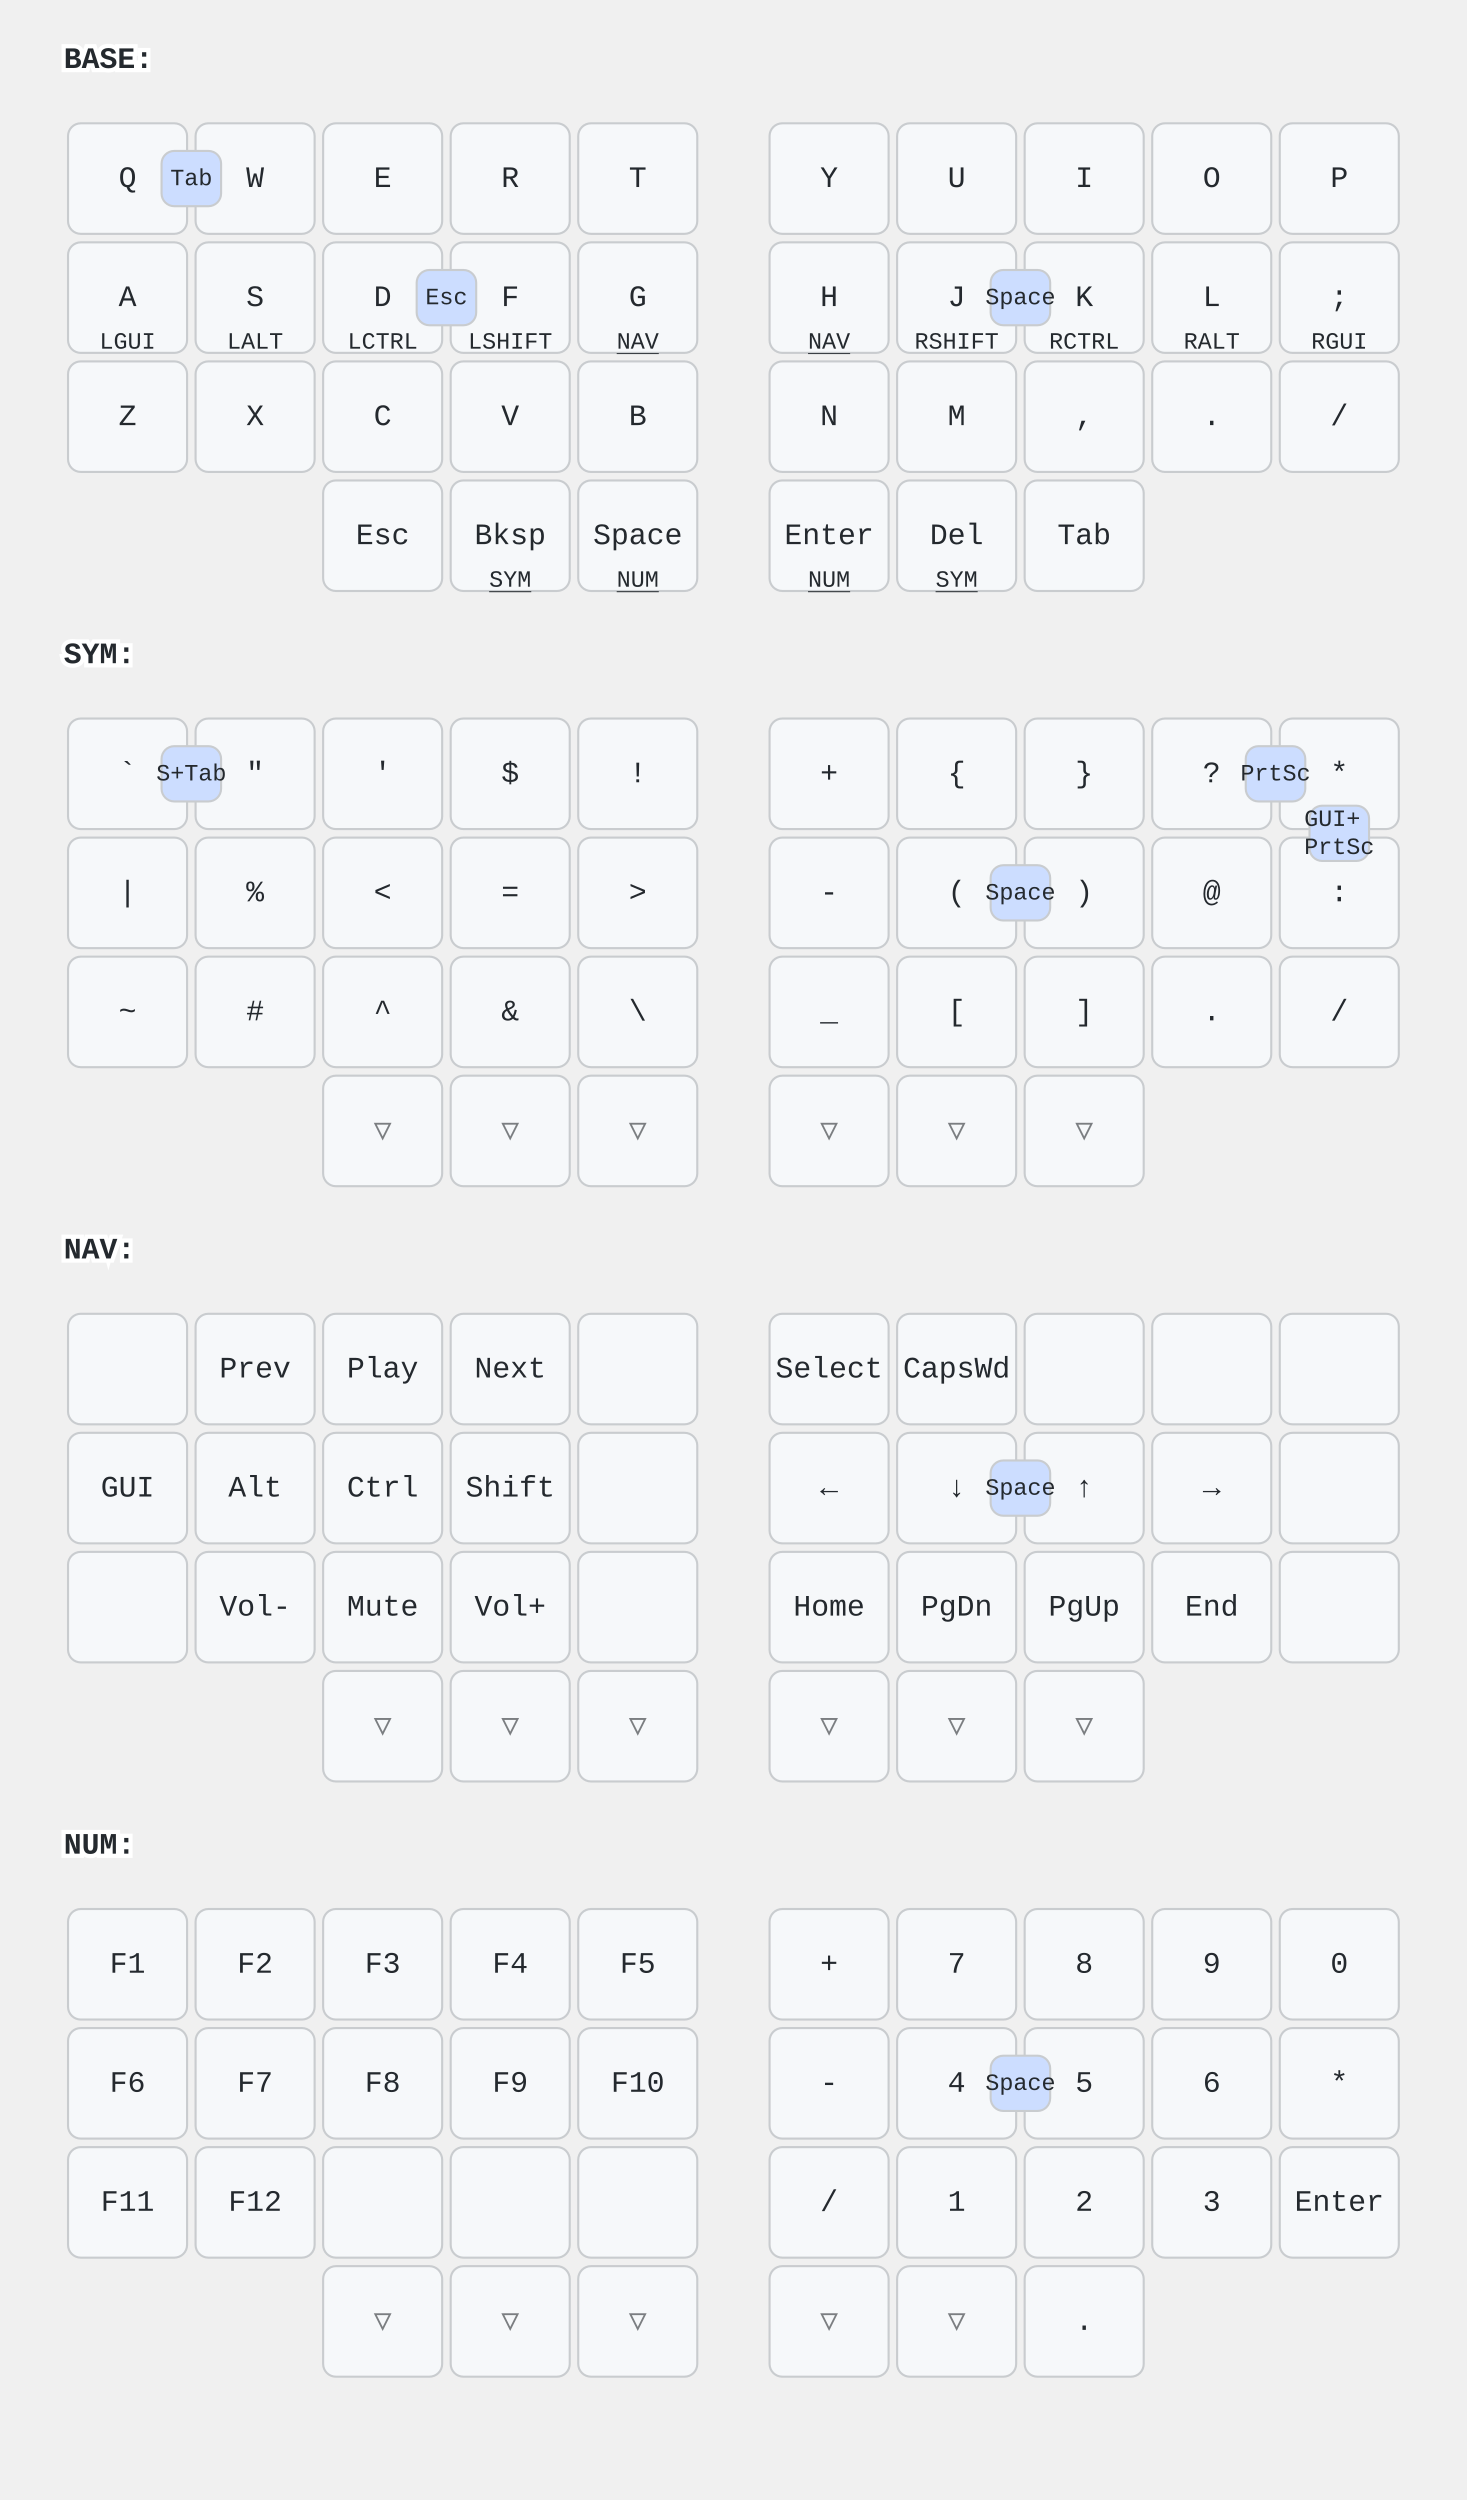
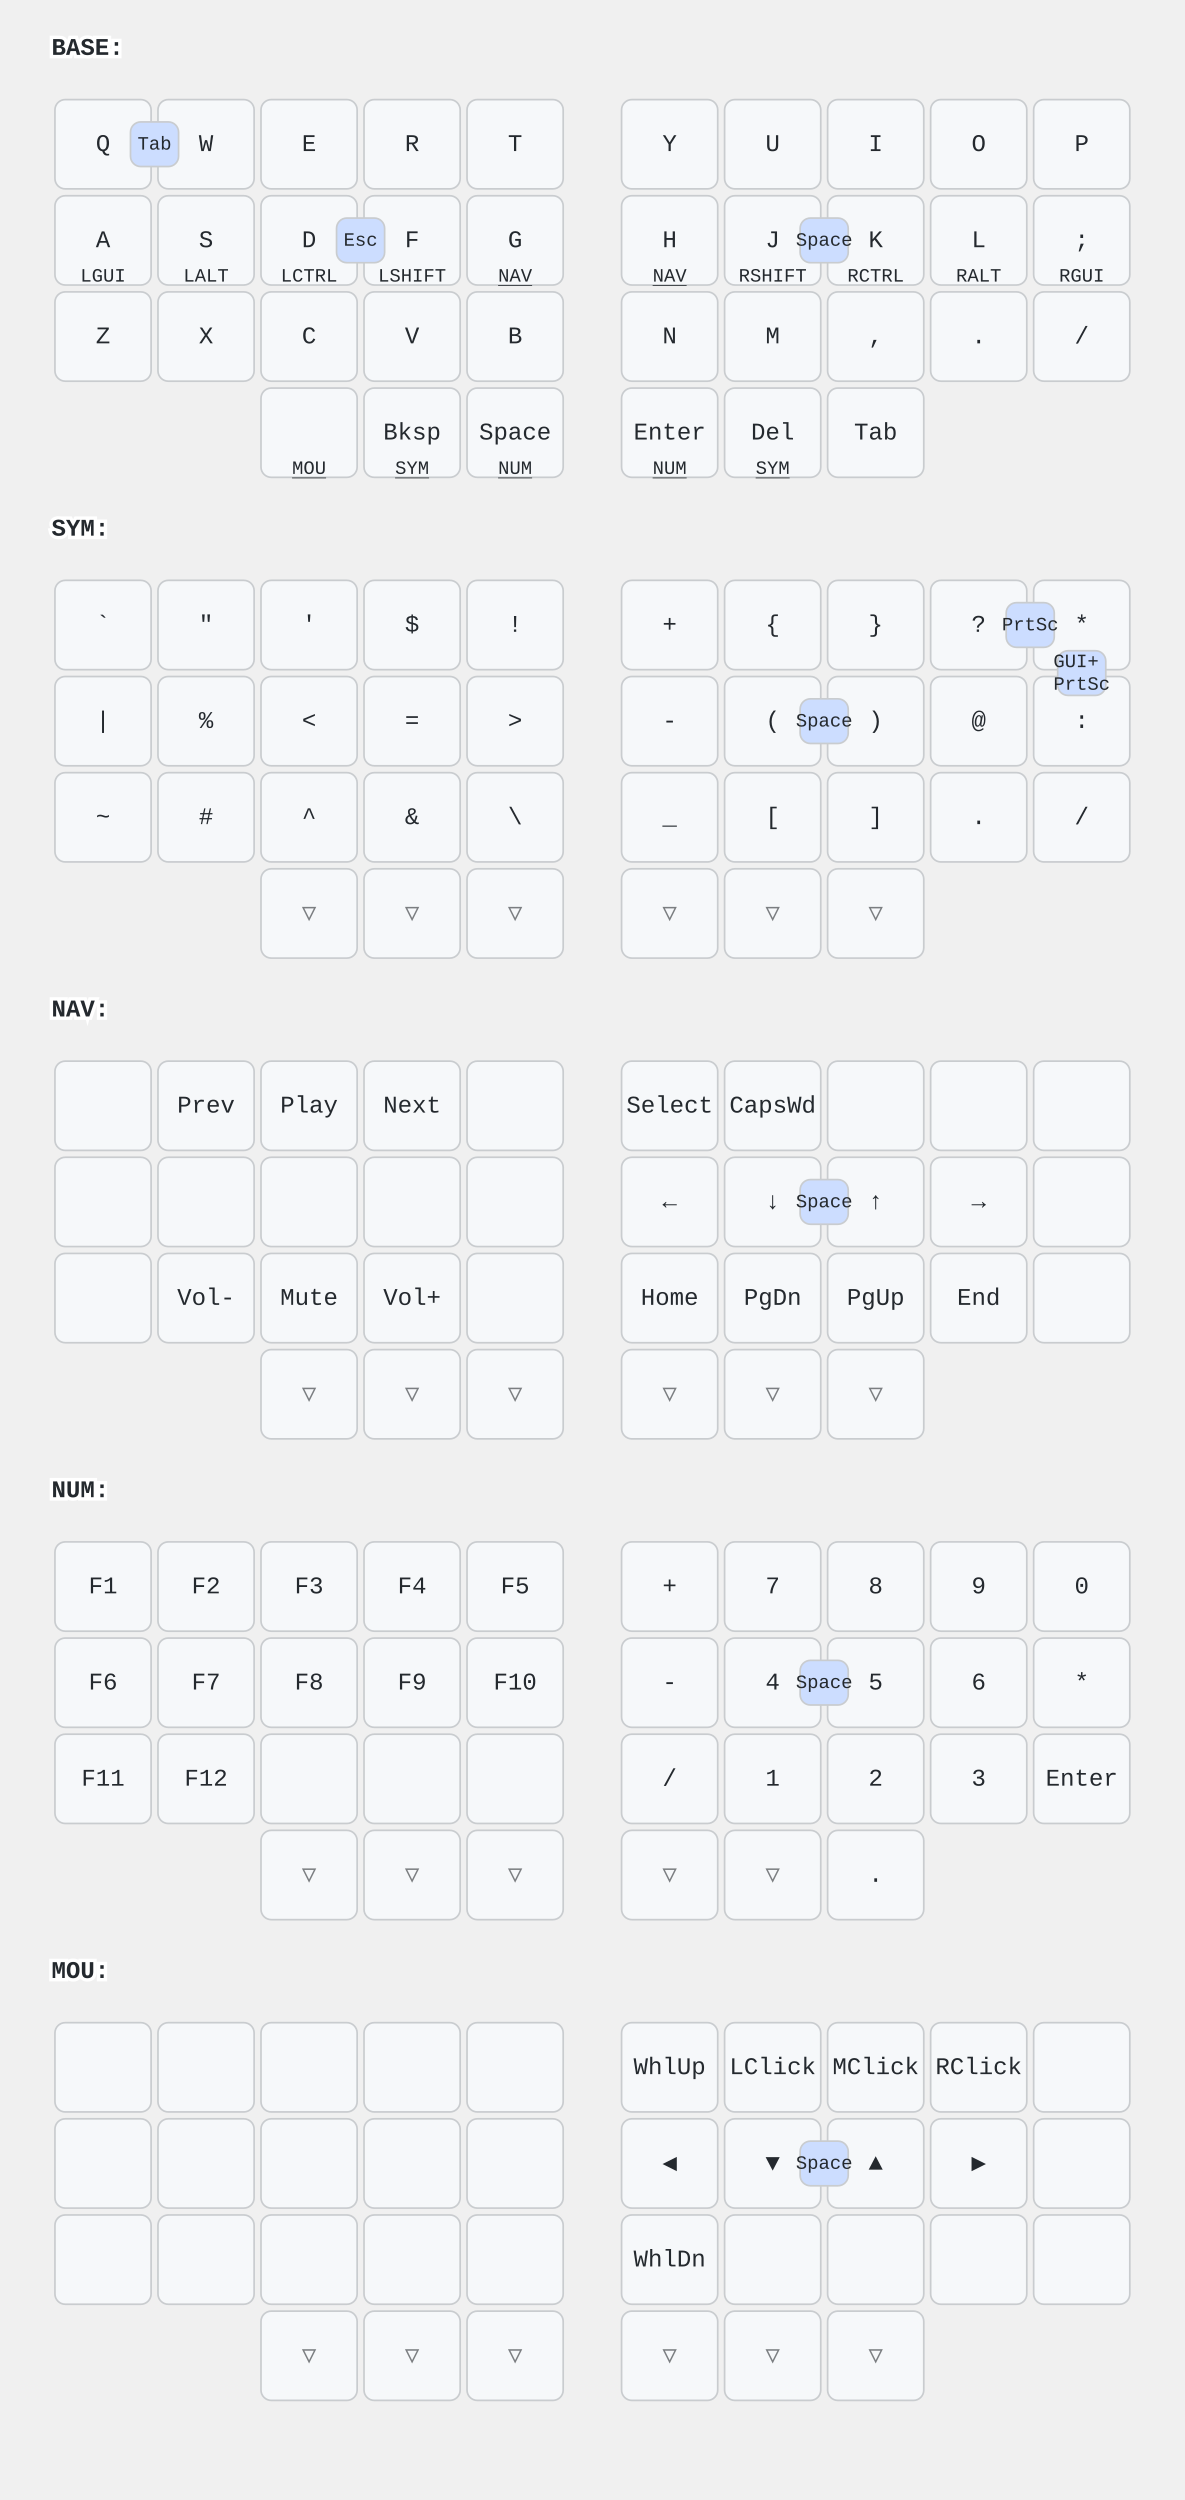
- <svg xmlns="http://www.w3.org/2000/svg" width="690" height="1176" viewBox="0 0 690 1176" class="keymap">
+ <svg xmlns="http://www.w3.org/2000/svg" width="690" height="1456" viewBox="0 0 690 1456" class="keymap">
  <style>/* inherit to force styles through use tags */
svg path {
    fill: inherit;
}

/* font and background color specifications */
svg.keymap {
    font-family: SFMono-Regular,Consolas,Liberation Mono,Menlo,monospace;
    font-size: 14px;
    font-kerning: normal;
    text-rendering: optimizeLegibility;
    fill: #24292e;
}

/* default key styling */
rect.key {
    fill: #f6f8fa;
}

rect.key, rect.combo {
    stroke: #c9cccf;
    stroke-width: 1;
}

/* default key side styling, only used is draw_key_sides is set */
rect.side {
    filter: brightness(90%);
}

/* color accent for combo boxes */
rect.combo, rect.combo-separate {
    fill: #cdf;
}

/* color accent for held keys */
rect.held, rect.combo.held {
    fill: #fdd;
}

/* color accent for ghost (optional) keys */
rect.ghost, rect.combo.ghost {
    stroke-dasharray: 4, 4;
    stroke-width: 2;
}

text {
    text-anchor: middle;
    dominant-baseline: middle;
}

/* styling for layer labels */
text.label {
    font-weight: bold;
    text-anchor: start;
    stroke: white;
    stroke-width: 4;
    paint-order: stroke;
}

/* styling for optional footer */
text.footer {
    text-anchor: end;
    dominant-baseline: auto;
    stroke: white;
    stroke-width: 4;
    paint-order: stroke;
}

/* styling for combo tap, and key non-tap label text */
text.combo, text.hold, text.shifted, text.left, text.right {
    font-size: 11px;
}

text.hold {
    text-anchor: middle;
    dominant-baseline: auto;
}

text.shifted {
    text-anchor: middle;
    dominant-baseline: hanging;
}

text.left {
    text-anchor: start;
}

text.right {
    text-anchor: end;
}

text.layer-activator {
    text-decoration: underline;
}

/* styling for hold/shifted label text in combo box */
text.combo.hold, text.combo.shifted, text.combo.left, text.combo.right {
    font-size: 8px;
}

/* lighter symbol for transparent keys */
text.trans {
    fill: #7b7e81;
}

/* styling for combo dendrons */
path.combo {
    stroke-width: 1;
    stroke: gray;
    fill: none;
}

/* Start Tabler Icons Cleanup */
/* cannot use height/width with glyphs */
.icon-tabler &gt; path {
    fill: inherit;
    stroke: inherit;
    stroke-width: 2;
}
/* hide tabler's default box */
.icon-tabler &gt; path[stroke="none"][fill="none"] {
    visibility: hidden;
}
/* End Tabler Icons Cleanup */
</style>
  <g transform="translate(30, 0)" class="layer-BASE">
    <text x="0" y="28" class="label" id="BASE">BASE:</text>
    <g transform="translate(0, 56)">
      <g transform="translate(30, 28)" class="key keypos-0">
        <rect rx="6" ry="6" x="-28" y="-26" width="56" height="52" class="key" />
        <text x="0" y="0" class="key tap">Q</text>
      </g>
      <g transform="translate(90, 28)" class="key keypos-1">
        <rect rx="6" ry="6" x="-28" y="-26" width="56" height="52" class="key" />
        <text x="0" y="0" class="key tap">W</text>
      </g>
      <g transform="translate(150, 28)" class="key keypos-2">
        <rect rx="6" ry="6" x="-28" y="-26" width="56" height="52" class="key" />
        <text x="0" y="0" class="key tap">E</text>
      </g>
      <g transform="translate(210, 28)" class="key keypos-3">
        <rect rx="6" ry="6" x="-28" y="-26" width="56" height="52" class="key" />
        <text x="0" y="0" class="key tap">R</text>
      </g>
      <g transform="translate(270, 28)" class="key keypos-4">
        <rect rx="6" ry="6" x="-28" y="-26" width="56" height="52" class="key" />
        <text x="0" y="0" class="key tap">T</text>
      </g>
      <g transform="translate(360, 28)" class="key keypos-5">
        <rect rx="6" ry="6" x="-28" y="-26" width="56" height="52" class="key" />
        <text x="0" y="0" class="key tap">Y</text>
      </g>
      <g transform="translate(420, 28)" class="key keypos-6">
        <rect rx="6" ry="6" x="-28" y="-26" width="56" height="52" class="key" />
        <text x="0" y="0" class="key tap">U</text>
      </g>
      <g transform="translate(480, 28)" class="key keypos-7">
        <rect rx="6" ry="6" x="-28" y="-26" width="56" height="52" class="key" />
        <text x="0" y="0" class="key tap">I</text>
      </g>
      <g transform="translate(540, 28)" class="key keypos-8">
        <rect rx="6" ry="6" x="-28" y="-26" width="56" height="52" class="key" />
        <text x="0" y="0" class="key tap">O</text>
      </g>
      <g transform="translate(600, 28)" class="key keypos-9">
        <rect rx="6" ry="6" x="-28" y="-26" width="56" height="52" class="key" />
        <text x="0" y="0" class="key tap">P</text>
      </g>
      <g transform="translate(30, 84)" class="key keypos-10">
        <rect rx="6" ry="6" x="-28" y="-26" width="56" height="52" class="key" />
        <text x="0" y="0" class="key tap">A</text>
        <text x="0" y="24" class="key hold">LGUI</text>
      </g>
      <g transform="translate(90, 84)" class="key keypos-11">
        <rect rx="6" ry="6" x="-28" y="-26" width="56" height="52" class="key" />
        <text x="0" y="0" class="key tap">S</text>
        <text x="0" y="24" class="key hold">LALT</text>
      </g>
      <g transform="translate(150, 84)" class="key keypos-12">
        <rect rx="6" ry="6" x="-28" y="-26" width="56" height="52" class="key" />
        <text x="0" y="0" class="key tap">D</text>
        <text x="0" y="24" class="key hold">LCTRL</text>
      </g>
      <g transform="translate(210, 84)" class="key keypos-13">
        <rect rx="6" ry="6" x="-28" y="-26" width="56" height="52" class="key" />
        <text x="0" y="0" class="key tap">F</text>
        <text x="0" y="24" class="key hold">LSHIFT</text>
      </g>
      <g transform="translate(270, 84)" class="key keypos-14">
        <rect rx="6" ry="6" x="-28" y="-26" width="56" height="52" class="key" />
        <text x="0" y="0" class="key tap">G</text>
        <a href="#NAV">
          <text x="0" y="24" class="key hold layer-activator">NAV</text>
        </a>
      </g>
      <g transform="translate(360, 84)" class="key keypos-15">
        <rect rx="6" ry="6" x="-28" y="-26" width="56" height="52" class="key" />
        <text x="0" y="0" class="key tap">H</text>
        <a href="#NAV">
          <text x="0" y="24" class="key hold layer-activator">NAV</text>
        </a>
      </g>
      <g transform="translate(420, 84)" class="key keypos-16">
        <rect rx="6" ry="6" x="-28" y="-26" width="56" height="52" class="key" />
        <text x="0" y="0" class="key tap">J</text>
        <text x="0" y="24" class="key hold">RSHIFT</text>
      </g>
      <g transform="translate(480, 84)" class="key keypos-17">
        <rect rx="6" ry="6" x="-28" y="-26" width="56" height="52" class="key" />
        <text x="0" y="0" class="key tap">K</text>
        <text x="0" y="24" class="key hold">RCTRL</text>
      </g>
      <g transform="translate(540, 84)" class="key keypos-18">
        <rect rx="6" ry="6" x="-28" y="-26" width="56" height="52" class="key" />
        <text x="0" y="0" class="key tap">L</text>
        <text x="0" y="24" class="key hold">RALT</text>
      </g>
      <g transform="translate(600, 84)" class="key keypos-19">
        <rect rx="6" ry="6" x="-28" y="-26" width="56" height="52" class="key" />
        <text x="0" y="0" class="key tap">;</text>
        <text x="0" y="24" class="key hold">RGUI</text>
      </g>
      <g transform="translate(30, 140)" class="key keypos-20">
        <rect rx="6" ry="6" x="-28" y="-26" width="56" height="52" class="key" />
        <text x="0" y="0" class="key tap">Z</text>
      </g>
      <g transform="translate(90, 140)" class="key keypos-21">
        <rect rx="6" ry="6" x="-28" y="-26" width="56" height="52" class="key" />
        <text x="0" y="0" class="key tap">X</text>
      </g>
      <g transform="translate(150, 140)" class="key keypos-22">
        <rect rx="6" ry="6" x="-28" y="-26" width="56" height="52" class="key" />
        <text x="0" y="0" class="key tap">C</text>
      </g>
      <g transform="translate(210, 140)" class="key keypos-23">
        <rect rx="6" ry="6" x="-28" y="-26" width="56" height="52" class="key" />
        <text x="0" y="0" class="key tap">V</text>
      </g>
      <g transform="translate(270, 140)" class="key keypos-24">
        <rect rx="6" ry="6" x="-28" y="-26" width="56" height="52" class="key" />
        <text x="0" y="0" class="key tap">B</text>
      </g>
      <g transform="translate(360, 140)" class="key keypos-25">
        <rect rx="6" ry="6" x="-28" y="-26" width="56" height="52" class="key" />
        <text x="0" y="0" class="key tap">N</text>
      </g>
      <g transform="translate(420, 140)" class="key keypos-26">
        <rect rx="6" ry="6" x="-28" y="-26" width="56" height="52" class="key" />
        <text x="0" y="0" class="key tap">M</text>
      </g>
      <g transform="translate(480, 140)" class="key keypos-27">
        <rect rx="6" ry="6" x="-28" y="-26" width="56" height="52" class="key" />
        <text x="0" y="0" class="key tap">,</text>
      </g>
      <g transform="translate(540, 140)" class="key keypos-28">
        <rect rx="6" ry="6" x="-28" y="-26" width="56" height="52" class="key" />
        <text x="0" y="0" class="key tap">.</text>
      </g>
      <g transform="translate(600, 140)" class="key keypos-29">
        <rect rx="6" ry="6" x="-28" y="-26" width="56" height="52" class="key" />
        <text x="0" y="0" class="key tap">/</text>
      </g>
      <g transform="translate(150, 196)" class="key keypos-30">
        <rect rx="6" ry="6" x="-28" y="-26" width="56" height="52" class="key" />
-         <text x="0" y="0" class="key tap">Esc</text>
+         <a href="#MOU">
+           <text x="0" y="24" class="key hold layer-activator">MOU</text>
+         </a>
      </g>
      <g transform="translate(210, 196)" class="key keypos-31">
        <rect rx="6" ry="6" x="-28" y="-26" width="56" height="52" class="key" />
        <text x="0" y="0" class="key tap">Bksp</text>
        <a href="#SYM">
          <text x="0" y="24" class="key hold layer-activator">SYM</text>
        </a>
      </g>
      <g transform="translate(270, 196)" class="key keypos-32">
        <rect rx="6" ry="6" x="-28" y="-26" width="56" height="52" class="key" />
        <text x="0" y="0" class="key tap">Space</text>
        <a href="#NUM">
          <text x="0" y="24" class="key hold layer-activator">NUM</text>
        </a>
      </g>
      <g transform="translate(360, 196)" class="key keypos-33">
        <rect rx="6" ry="6" x="-28" y="-26" width="56" height="52" class="key" />
        <text x="0" y="0" class="key tap">Enter</text>
        <a href="#NUM">
          <text x="0" y="24" class="key hold layer-activator">NUM</text>
        </a>
      </g>
      <g transform="translate(420, 196)" class="key keypos-34">
        <rect rx="6" ry="6" x="-28" y="-26" width="56" height="52" class="key" />
        <text x="0" y="0" class="key tap">Del</text>
        <a href="#SYM">
          <text x="0" y="24" class="key hold layer-activator">SYM</text>
        </a>
      </g>
      <g transform="translate(480, 196)" class="key keypos-35">
        <rect rx="6" ry="6" x="-28" y="-26" width="56" height="52" class="key" />
        <text x="0" y="0" class="key tap">Tab</text>
      </g>
      <g class="combo combopos-0">
        <rect rx="6" ry="6" x="46" y="15" width="28" height="26" class="combo" />
        <text x="60" y="28" class="combo tap">Tab</text>
      </g>
      <g class="combo combopos-1">
        <rect rx="6" ry="6" x="166" y="71" width="28" height="26" class="combo" />
        <text x="180" y="84" class="combo tap">Esc</text>
      </g>
      <g class="combo combopos-2">
        <rect rx="6" ry="6" x="436" y="71" width="28" height="26" class="combo" />
        <text x="450" y="84" class="combo tap">Space</text>
      </g>
    </g>
  </g>
  <g transform="translate(30, 280)" class="layer-SYM">
    <text x="0" y="28" class="label" id="SYM">SYM:</text>
    <g transform="translate(0, 56)">
      <g transform="translate(30, 28)" class="key keypos-0">
        <rect rx="6" ry="6" x="-28" y="-26" width="56" height="52" class="key" />
        <text x="0" y="0" class="key tap">`</text>
      </g>
      <g transform="translate(90, 28)" class="key keypos-1">
        <rect rx="6" ry="6" x="-28" y="-26" width="56" height="52" class="key" />
        <text x="0" y="0" class="key tap">"</text>
      </g>
      <g transform="translate(150, 28)" class="key keypos-2">
        <rect rx="6" ry="6" x="-28" y="-26" width="56" height="52" class="key" />
        <text x="0" y="0" class="key tap">'</text>
      </g>
      <g transform="translate(210, 28)" class="key keypos-3">
        <rect rx="6" ry="6" x="-28" y="-26" width="56" height="52" class="key" />
        <text x="0" y="0" class="key tap">$</text>
      </g>
      <g transform="translate(270, 28)" class="key keypos-4">
        <rect rx="6" ry="6" x="-28" y="-26" width="56" height="52" class="key" />
        <text x="0" y="0" class="key tap">!</text>
      </g>
      <g transform="translate(360, 28)" class="key keypos-5">
        <rect rx="6" ry="6" x="-28" y="-26" width="56" height="52" class="key" />
        <text x="0" y="0" class="key tap">+</text>
      </g>
      <g transform="translate(420, 28)" class="key keypos-6">
        <rect rx="6" ry="6" x="-28" y="-26" width="56" height="52" class="key" />
        <text x="0" y="0" class="key tap">{</text>
      </g>
      <g transform="translate(480, 28)" class="key keypos-7">
        <rect rx="6" ry="6" x="-28" y="-26" width="56" height="52" class="key" />
        <text x="0" y="0" class="key tap">}</text>
      </g>
      <g transform="translate(540, 28)" class="key keypos-8">
        <rect rx="6" ry="6" x="-28" y="-26" width="56" height="52" class="key" />
        <text x="0" y="0" class="key tap">?</text>
      </g>
      <g transform="translate(600, 28)" class="key keypos-9">
        <rect rx="6" ry="6" x="-28" y="-26" width="56" height="52" class="key" />
        <text x="0" y="0" class="key tap">*</text>
      </g>
      <g transform="translate(30, 84)" class="key keypos-10">
        <rect rx="6" ry="6" x="-28" y="-26" width="56" height="52" class="key" />
        <text x="0" y="0" class="key tap">|</text>
      </g>
      <g transform="translate(90, 84)" class="key keypos-11">
        <rect rx="6" ry="6" x="-28" y="-26" width="56" height="52" class="key" />
        <text x="0" y="0" class="key tap">%</text>
      </g>
      <g transform="translate(150, 84)" class="key keypos-12">
        <rect rx="6" ry="6" x="-28" y="-26" width="56" height="52" class="key" />
        <text x="0" y="0" class="key tap">&lt;</text>
      </g>
      <g transform="translate(210, 84)" class="key keypos-13">
        <rect rx="6" ry="6" x="-28" y="-26" width="56" height="52" class="key" />
        <text x="0" y="0" class="key tap">=</text>
      </g>
      <g transform="translate(270, 84)" class="key keypos-14">
        <rect rx="6" ry="6" x="-28" y="-26" width="56" height="52" class="key" />
        <text x="0" y="0" class="key tap">&gt;</text>
      </g>
      <g transform="translate(360, 84)" class="key keypos-15">
        <rect rx="6" ry="6" x="-28" y="-26" width="56" height="52" class="key" />
        <text x="0" y="0" class="key tap">-</text>
      </g>
      <g transform="translate(420, 84)" class="key keypos-16">
        <rect rx="6" ry="6" x="-28" y="-26" width="56" height="52" class="key" />
        <text x="0" y="0" class="key tap">(</text>
      </g>
      <g transform="translate(480, 84)" class="key keypos-17">
        <rect rx="6" ry="6" x="-28" y="-26" width="56" height="52" class="key" />
        <text x="0" y="0" class="key tap">)</text>
      </g>
      <g transform="translate(540, 84)" class="key keypos-18">
        <rect rx="6" ry="6" x="-28" y="-26" width="56" height="52" class="key" />
        <text x="0" y="0" class="key tap">@</text>
      </g>
      <g transform="translate(600, 84)" class="key keypos-19">
        <rect rx="6" ry="6" x="-28" y="-26" width="56" height="52" class="key" />
        <text x="0" y="0" class="key tap">:</text>
      </g>
      <g transform="translate(30, 140)" class="key keypos-20">
        <rect rx="6" ry="6" x="-28" y="-26" width="56" height="52" class="key" />
        <text x="0" y="0" class="key tap">~</text>
      </g>
      <g transform="translate(90, 140)" class="key keypos-21">
        <rect rx="6" ry="6" x="-28" y="-26" width="56" height="52" class="key" />
        <text x="0" y="0" class="key tap">#</text>
      </g>
      <g transform="translate(150, 140)" class="key keypos-22">
        <rect rx="6" ry="6" x="-28" y="-26" width="56" height="52" class="key" />
        <text x="0" y="0" class="key tap">^</text>
      </g>
      <g transform="translate(210, 140)" class="key keypos-23">
        <rect rx="6" ry="6" x="-28" y="-26" width="56" height="52" class="key" />
        <text x="0" y="0" class="key tap">&amp;</text>
      </g>
      <g transform="translate(270, 140)" class="key keypos-24">
        <rect rx="6" ry="6" x="-28" y="-26" width="56" height="52" class="key" />
        <text x="0" y="0" class="key tap">\</text>
      </g>
      <g transform="translate(360, 140)" class="key keypos-25">
        <rect rx="6" ry="6" x="-28" y="-26" width="56" height="52" class="key" />
        <text x="0" y="0" class="key tap">_</text>
      </g>
      <g transform="translate(420, 140)" class="key keypos-26">
        <rect rx="6" ry="6" x="-28" y="-26" width="56" height="52" class="key" />
        <text x="0" y="0" class="key tap">[</text>
      </g>
      <g transform="translate(480, 140)" class="key keypos-27">
        <rect rx="6" ry="6" x="-28" y="-26" width="56" height="52" class="key" />
        <text x="0" y="0" class="key tap">]</text>
      </g>
      <g transform="translate(540, 140)" class="key keypos-28">
        <rect rx="6" ry="6" x="-28" y="-26" width="56" height="52" class="key" />
        <text x="0" y="0" class="key tap">.</text>
      </g>
      <g transform="translate(600, 140)" class="key keypos-29">
        <rect rx="6" ry="6" x="-28" y="-26" width="56" height="52" class="key" />
        <text x="0" y="0" class="key tap">/</text>
      </g>
      <g transform="translate(150, 196)" class="key trans keypos-30">
        <rect rx="6" ry="6" x="-28" y="-26" width="56" height="52" class="key trans" />
        <text x="0" y="0" class="key trans tap">▽</text>
      </g>
      <g transform="translate(210, 196)" class="key trans keypos-31">
        <rect rx="6" ry="6" x="-28" y="-26" width="56" height="52" class="key trans" />
        <text x="0" y="0" class="key trans tap">▽</text>
      </g>
      <g transform="translate(270, 196)" class="key trans keypos-32">
        <rect rx="6" ry="6" x="-28" y="-26" width="56" height="52" class="key trans" />
        <text x="0" y="0" class="key trans tap">▽</text>
      </g>
      <g transform="translate(360, 196)" class="key trans keypos-33">
        <rect rx="6" ry="6" x="-28" y="-26" width="56" height="52" class="key trans" />
        <text x="0" y="0" class="key trans tap">▽</text>
      </g>
      <g transform="translate(420, 196)" class="key trans keypos-34">
        <rect rx="6" ry="6" x="-28" y="-26" width="56" height="52" class="key trans" />
        <text x="0" y="0" class="key trans tap">▽</text>
      </g>
      <g transform="translate(480, 196)" class="key trans keypos-35">
        <rect rx="6" ry="6" x="-28" y="-26" width="56" height="52" class="key trans" />
        <text x="0" y="0" class="key trans tap">▽</text>
      </g>
      <g class="combo combopos-0">
-         <rect rx="6" ry="6" x="46" y="15" width="28" height="26" class="combo" />
-         <text x="60" y="28" class="combo tap">S+Tab</text>
-       </g>
-       <g class="combo combopos-1">
        <rect rx="6" ry="6" x="556" y="15" width="28" height="26" class="combo" />
        <text x="570" y="28" class="combo tap">PrtSc</text>
      </g>
-       <g class="combo combopos-2">
+       <g class="combo combopos-1">
        <rect rx="6" ry="6" x="586" y="43" width="28" height="26" class="combo" />
        <text x="600" y="56" class="combo tap">
          <tspan x="600" dy="-0.6em">GUI+</tspan>
          <tspan x="600" dy="1.2em">PrtSc</tspan>
        </text>
      </g>
-       <g class="combo combopos-3">
+       <g class="combo combopos-2">
        <rect rx="6" ry="6" x="436" y="71" width="28" height="26" class="combo" />
        <text x="450" y="84" class="combo tap">Space</text>
      </g>
    </g>
  </g>
  <g transform="translate(30, 560)" class="layer-NAV">
    <text x="0" y="28" class="label" id="NAV">NAV:</text>
    <g transform="translate(0, 56)">
      <g transform="translate(30, 28)" class="key keypos-0">
        <rect rx="6" ry="6" x="-28" y="-26" width="56" height="52" class="key" />
      </g>
      <g transform="translate(90, 28)" class="key keypos-1">
        <rect rx="6" ry="6" x="-28" y="-26" width="56" height="52" class="key" />
        <text x="0" y="0" class="key tap">Prev</text>
      </g>
      <g transform="translate(150, 28)" class="key keypos-2">
        <rect rx="6" ry="6" x="-28" y="-26" width="56" height="52" class="key" />
        <text x="0" y="0" class="key tap">Play</text>
      </g>
      <g transform="translate(210, 28)" class="key keypos-3">
        <rect rx="6" ry="6" x="-28" y="-26" width="56" height="52" class="key" />
        <text x="0" y="0" class="key tap">Next</text>
      </g>
      <g transform="translate(270, 28)" class="key keypos-4">
        <rect rx="6" ry="6" x="-28" y="-26" width="56" height="52" class="key" />
      </g>
      <g transform="translate(360, 28)" class="key keypos-5">
        <rect rx="6" ry="6" x="-28" y="-26" width="56" height="52" class="key" />
        <text x="0" y="0" class="key tap">Select</text>
      </g>
      <g transform="translate(420, 28)" class="key keypos-6">
        <rect rx="6" ry="6" x="-28" y="-26" width="56" height="52" class="key" />
        <text x="0" y="0" class="key tap">CapsWd</text>
      </g>
      <g transform="translate(480, 28)" class="key keypos-7">
        <rect rx="6" ry="6" x="-28" y="-26" width="56" height="52" class="key" />
      </g>
      <g transform="translate(540, 28)" class="key keypos-8">
        <rect rx="6" ry="6" x="-28" y="-26" width="56" height="52" class="key" />
      </g>
      <g transform="translate(600, 28)" class="key keypos-9">
        <rect rx="6" ry="6" x="-28" y="-26" width="56" height="52" class="key" />
      </g>
      <g transform="translate(30, 84)" class="key keypos-10">
        <rect rx="6" ry="6" x="-28" y="-26" width="56" height="52" class="key" />
-         <text x="0" y="0" class="key tap">GUI</text>
      </g>
      <g transform="translate(90, 84)" class="key keypos-11">
        <rect rx="6" ry="6" x="-28" y="-26" width="56" height="52" class="key" />
-         <text x="0" y="0" class="key tap">Alt</text>
      </g>
      <g transform="translate(150, 84)" class="key keypos-12">
        <rect rx="6" ry="6" x="-28" y="-26" width="56" height="52" class="key" />
-         <text x="0" y="0" class="key tap">Ctrl</text>
      </g>
      <g transform="translate(210, 84)" class="key keypos-13">
        <rect rx="6" ry="6" x="-28" y="-26" width="56" height="52" class="key" />
-         <text x="0" y="0" class="key tap">Shift</text>
      </g>
      <g transform="translate(270, 84)" class="key keypos-14">
        <rect rx="6" ry="6" x="-28" y="-26" width="56" height="52" class="key" />
      </g>
      <g transform="translate(360, 84)" class="key keypos-15">
        <rect rx="6" ry="6" x="-28" y="-26" width="56" height="52" class="key" />
        <text x="0" y="0" class="key tap">←</text>
      </g>
      <g transform="translate(420, 84)" class="key keypos-16">
        <rect rx="6" ry="6" x="-28" y="-26" width="56" height="52" class="key" />
        <text x="0" y="0" class="key tap">↓</text>
      </g>
      <g transform="translate(480, 84)" class="key keypos-17">
        <rect rx="6" ry="6" x="-28" y="-26" width="56" height="52" class="key" />
        <text x="0" y="0" class="key tap">↑</text>
      </g>
      <g transform="translate(540, 84)" class="key keypos-18">
        <rect rx="6" ry="6" x="-28" y="-26" width="56" height="52" class="key" />
        <text x="0" y="0" class="key tap">→</text>
      </g>
      <g transform="translate(600, 84)" class="key keypos-19">
        <rect rx="6" ry="6" x="-28" y="-26" width="56" height="52" class="key" />
      </g>
      <g transform="translate(30, 140)" class="key keypos-20">
        <rect rx="6" ry="6" x="-28" y="-26" width="56" height="52" class="key" />
      </g>
      <g transform="translate(90, 140)" class="key keypos-21">
        <rect rx="6" ry="6" x="-28" y="-26" width="56" height="52" class="key" />
        <text x="0" y="0" class="key tap">Vol-</text>
      </g>
      <g transform="translate(150, 140)" class="key keypos-22">
        <rect rx="6" ry="6" x="-28" y="-26" width="56" height="52" class="key" />
        <text x="0" y="0" class="key tap">Mute</text>
      </g>
      <g transform="translate(210, 140)" class="key keypos-23">
        <rect rx="6" ry="6" x="-28" y="-26" width="56" height="52" class="key" />
        <text x="0" y="0" class="key tap">Vol+</text>
      </g>
      <g transform="translate(270, 140)" class="key keypos-24">
        <rect rx="6" ry="6" x="-28" y="-26" width="56" height="52" class="key" />
      </g>
      <g transform="translate(360, 140)" class="key keypos-25">
        <rect rx="6" ry="6" x="-28" y="-26" width="56" height="52" class="key" />
        <text x="0" y="0" class="key tap">Home</text>
      </g>
      <g transform="translate(420, 140)" class="key keypos-26">
        <rect rx="6" ry="6" x="-28" y="-26" width="56" height="52" class="key" />
        <text x="0" y="0" class="key tap">PgDn</text>
      </g>
      <g transform="translate(480, 140)" class="key keypos-27">
        <rect rx="6" ry="6" x="-28" y="-26" width="56" height="52" class="key" />
        <text x="0" y="0" class="key tap">PgUp</text>
      </g>
      <g transform="translate(540, 140)" class="key keypos-28">
        <rect rx="6" ry="6" x="-28" y="-26" width="56" height="52" class="key" />
        <text x="0" y="0" class="key tap">End</text>
      </g>
      <g transform="translate(600, 140)" class="key keypos-29">
        <rect rx="6" ry="6" x="-28" y="-26" width="56" height="52" class="key" />
      </g>
      <g transform="translate(150, 196)" class="key trans keypos-30">
        <rect rx="6" ry="6" x="-28" y="-26" width="56" height="52" class="key trans" />
        <text x="0" y="0" class="key trans tap">▽</text>
      </g>
      <g transform="translate(210, 196)" class="key trans keypos-31">
        <rect rx="6" ry="6" x="-28" y="-26" width="56" height="52" class="key trans" />
        <text x="0" y="0" class="key trans tap">▽</text>
      </g>
      <g transform="translate(270, 196)" class="key trans keypos-32">
        <rect rx="6" ry="6" x="-28" y="-26" width="56" height="52" class="key trans" />
        <text x="0" y="0" class="key trans tap">▽</text>
      </g>
      <g transform="translate(360, 196)" class="key trans keypos-33">
        <rect rx="6" ry="6" x="-28" y="-26" width="56" height="52" class="key trans" />
        <text x="0" y="0" class="key trans tap">▽</text>
      </g>
      <g transform="translate(420, 196)" class="key trans keypos-34">
        <rect rx="6" ry="6" x="-28" y="-26" width="56" height="52" class="key trans" />
        <text x="0" y="0" class="key trans tap">▽</text>
      </g>
      <g transform="translate(480, 196)" class="key trans keypos-35">
        <rect rx="6" ry="6" x="-28" y="-26" width="56" height="52" class="key trans" />
        <text x="0" y="0" class="key trans tap">▽</text>
      </g>
      <g class="combo combopos-0">
        <rect rx="6" ry="6" x="436" y="71" width="28" height="26" class="combo" />
        <text x="450" y="84" class="combo tap">Space</text>
      </g>
    </g>
  </g>
  <g transform="translate(30, 840)" class="layer-NUM">
    <text x="0" y="28" class="label" id="NUM">NUM:</text>
    <g transform="translate(0, 56)">
      <g transform="translate(30, 28)" class="key keypos-0">
        <rect rx="6" ry="6" x="-28" y="-26" width="56" height="52" class="key" />
        <text x="0" y="0" class="key tap">F1</text>
      </g>
      <g transform="translate(90, 28)" class="key keypos-1">
        <rect rx="6" ry="6" x="-28" y="-26" width="56" height="52" class="key" />
        <text x="0" y="0" class="key tap">F2</text>
      </g>
      <g transform="translate(150, 28)" class="key keypos-2">
        <rect rx="6" ry="6" x="-28" y="-26" width="56" height="52" class="key" />
        <text x="0" y="0" class="key tap">F3</text>
      </g>
      <g transform="translate(210, 28)" class="key keypos-3">
        <rect rx="6" ry="6" x="-28" y="-26" width="56" height="52" class="key" />
        <text x="0" y="0" class="key tap">F4</text>
      </g>
      <g transform="translate(270, 28)" class="key keypos-4">
        <rect rx="6" ry="6" x="-28" y="-26" width="56" height="52" class="key" />
        <text x="0" y="0" class="key tap">F5</text>
      </g>
      <g transform="translate(360, 28)" class="key keypos-5">
        <rect rx="6" ry="6" x="-28" y="-26" width="56" height="52" class="key" />
        <text x="0" y="0" class="key tap">+</text>
      </g>
      <g transform="translate(420, 28)" class="key keypos-6">
        <rect rx="6" ry="6" x="-28" y="-26" width="56" height="52" class="key" />
        <text x="0" y="0" class="key tap">7</text>
      </g>
      <g transform="translate(480, 28)" class="key keypos-7">
        <rect rx="6" ry="6" x="-28" y="-26" width="56" height="52" class="key" />
        <text x="0" y="0" class="key tap">8</text>
      </g>
      <g transform="translate(540, 28)" class="key keypos-8">
        <rect rx="6" ry="6" x="-28" y="-26" width="56" height="52" class="key" />
        <text x="0" y="0" class="key tap">9</text>
      </g>
      <g transform="translate(600, 28)" class="key keypos-9">
        <rect rx="6" ry="6" x="-28" y="-26" width="56" height="52" class="key" />
        <text x="0" y="0" class="key tap">0</text>
      </g>
      <g transform="translate(30, 84)" class="key keypos-10">
        <rect rx="6" ry="6" x="-28" y="-26" width="56" height="52" class="key" />
        <text x="0" y="0" class="key tap">F6</text>
      </g>
      <g transform="translate(90, 84)" class="key keypos-11">
        <rect rx="6" ry="6" x="-28" y="-26" width="56" height="52" class="key" />
        <text x="0" y="0" class="key tap">F7</text>
      </g>
      <g transform="translate(150, 84)" class="key keypos-12">
        <rect rx="6" ry="6" x="-28" y="-26" width="56" height="52" class="key" />
        <text x="0" y="0" class="key tap">F8</text>
      </g>
      <g transform="translate(210, 84)" class="key keypos-13">
        <rect rx="6" ry="6" x="-28" y="-26" width="56" height="52" class="key" />
        <text x="0" y="0" class="key tap">F9</text>
      </g>
      <g transform="translate(270, 84)" class="key keypos-14">
        <rect rx="6" ry="6" x="-28" y="-26" width="56" height="52" class="key" />
        <text x="0" y="0" class="key tap">F10</text>
      </g>
      <g transform="translate(360, 84)" class="key keypos-15">
        <rect rx="6" ry="6" x="-28" y="-26" width="56" height="52" class="key" />
        <text x="0" y="0" class="key tap">-</text>
      </g>
      <g transform="translate(420, 84)" class="key keypos-16">
        <rect rx="6" ry="6" x="-28" y="-26" width="56" height="52" class="key" />
        <text x="0" y="0" class="key tap">4</text>
      </g>
      <g transform="translate(480, 84)" class="key keypos-17">
        <rect rx="6" ry="6" x="-28" y="-26" width="56" height="52" class="key" />
        <text x="0" y="0" class="key tap">5</text>
      </g>
      <g transform="translate(540, 84)" class="key keypos-18">
        <rect rx="6" ry="6" x="-28" y="-26" width="56" height="52" class="key" />
        <text x="0" y="0" class="key tap">6</text>
      </g>
      <g transform="translate(600, 84)" class="key keypos-19">
        <rect rx="6" ry="6" x="-28" y="-26" width="56" height="52" class="key" />
        <text x="0" y="0" class="key tap">*</text>
      </g>
      <g transform="translate(30, 140)" class="key keypos-20">
        <rect rx="6" ry="6" x="-28" y="-26" width="56" height="52" class="key" />
        <text x="0" y="0" class="key tap">F11</text>
      </g>
      <g transform="translate(90, 140)" class="key keypos-21">
        <rect rx="6" ry="6" x="-28" y="-26" width="56" height="52" class="key" />
        <text x="0" y="0" class="key tap">F12</text>
      </g>
      <g transform="translate(150, 140)" class="key keypos-22">
        <rect rx="6" ry="6" x="-28" y="-26" width="56" height="52" class="key" />
      </g>
      <g transform="translate(210, 140)" class="key keypos-23">
        <rect rx="6" ry="6" x="-28" y="-26" width="56" height="52" class="key" />
      </g>
      <g transform="translate(270, 140)" class="key keypos-24">
        <rect rx="6" ry="6" x="-28" y="-26" width="56" height="52" class="key" />
      </g>
      <g transform="translate(360, 140)" class="key keypos-25">
        <rect rx="6" ry="6" x="-28" y="-26" width="56" height="52" class="key" />
        <text x="0" y="0" class="key tap">/</text>
      </g>
      <g transform="translate(420, 140)" class="key keypos-26">
        <rect rx="6" ry="6" x="-28" y="-26" width="56" height="52" class="key" />
        <text x="0" y="0" class="key tap">1</text>
      </g>
      <g transform="translate(480, 140)" class="key keypos-27">
        <rect rx="6" ry="6" x="-28" y="-26" width="56" height="52" class="key" />
        <text x="0" y="0" class="key tap">2</text>
      </g>
      <g transform="translate(540, 140)" class="key keypos-28">
        <rect rx="6" ry="6" x="-28" y="-26" width="56" height="52" class="key" />
        <text x="0" y="0" class="key tap">3</text>
      </g>
      <g transform="translate(600, 140)" class="key keypos-29">
        <rect rx="6" ry="6" x="-28" y="-26" width="56" height="52" class="key" />
        <text x="0" y="0" class="key tap">Enter</text>
      </g>
      <g transform="translate(150, 196)" class="key trans keypos-30">
        <rect rx="6" ry="6" x="-28" y="-26" width="56" height="52" class="key trans" />
        <text x="0" y="0" class="key trans tap">▽</text>
      </g>
      <g transform="translate(210, 196)" class="key trans keypos-31">
        <rect rx="6" ry="6" x="-28" y="-26" width="56" height="52" class="key trans" />
        <text x="0" y="0" class="key trans tap">▽</text>
      </g>
      <g transform="translate(270, 196)" class="key trans keypos-32">
        <rect rx="6" ry="6" x="-28" y="-26" width="56" height="52" class="key trans" />
        <text x="0" y="0" class="key trans tap">▽</text>
      </g>
      <g transform="translate(360, 196)" class="key trans keypos-33">
        <rect rx="6" ry="6" x="-28" y="-26" width="56" height="52" class="key trans" />
        <text x="0" y="0" class="key trans tap">▽</text>
      </g>
      <g transform="translate(420, 196)" class="key trans keypos-34">
        <rect rx="6" ry="6" x="-28" y="-26" width="56" height="52" class="key trans" />
        <text x="0" y="0" class="key trans tap">▽</text>
      </g>
      <g transform="translate(480, 196)" class="key keypos-35">
        <rect rx="6" ry="6" x="-28" y="-26" width="56" height="52" class="key" />
        <text x="0" y="0" class="key tap">.</text>
      </g>
      <g class="combo combopos-0">
        <rect rx="6" ry="6" x="436" y="71" width="28" height="26" class="combo" />
        <text x="450" y="84" class="combo tap">Space</text>
      </g>
    </g>
  </g>
+   <g transform="translate(30, 1120)" class="layer-MOU">
+     <text x="0" y="28" class="label" id="MOU">MOU:</text>
+     <g transform="translate(0, 56)">
+       <g transform="translate(30, 28)" class="key keypos-0">
+         <rect rx="6" ry="6" x="-28" y="-26" width="56" height="52" class="key" />
+       </g>
+       <g transform="translate(90, 28)" class="key keypos-1">
+         <rect rx="6" ry="6" x="-28" y="-26" width="56" height="52" class="key" />
+       </g>
+       <g transform="translate(150, 28)" class="key keypos-2">
+         <rect rx="6" ry="6" x="-28" y="-26" width="56" height="52" class="key" />
+       </g>
+       <g transform="translate(210, 28)" class="key keypos-3">
+         <rect rx="6" ry="6" x="-28" y="-26" width="56" height="52" class="key" />
+       </g>
+       <g transform="translate(270, 28)" class="key keypos-4">
+         <rect rx="6" ry="6" x="-28" y="-26" width="56" height="52" class="key" />
+       </g>
+       <g transform="translate(360, 28)" class="key keypos-5">
+         <rect rx="6" ry="6" x="-28" y="-26" width="56" height="52" class="key" />
+         <text x="0" y="0" class="key tap">WhlUp</text>
+       </g>
+       <g transform="translate(420, 28)" class="key keypos-6">
+         <rect rx="6" ry="6" x="-28" y="-26" width="56" height="52" class="key" />
+         <text x="0" y="0" class="key tap">LClick</text>
+       </g>
+       <g transform="translate(480, 28)" class="key keypos-7">
+         <rect rx="6" ry="6" x="-28" y="-26" width="56" height="52" class="key" />
+         <text x="0" y="0" class="key tap">MClick</text>
+       </g>
+       <g transform="translate(540, 28)" class="key keypos-8">
+         <rect rx="6" ry="6" x="-28" y="-26" width="56" height="52" class="key" />
+         <text x="0" y="0" class="key tap">RClick</text>
+       </g>
+       <g transform="translate(600, 28)" class="key keypos-9">
+         <rect rx="6" ry="6" x="-28" y="-26" width="56" height="52" class="key" />
+       </g>
+       <g transform="translate(30, 84)" class="key keypos-10">
+         <rect rx="6" ry="6" x="-28" y="-26" width="56" height="52" class="key" />
+       </g>
+       <g transform="translate(90, 84)" class="key keypos-11">
+         <rect rx="6" ry="6" x="-28" y="-26" width="56" height="52" class="key" />
+       </g>
+       <g transform="translate(150, 84)" class="key keypos-12">
+         <rect rx="6" ry="6" x="-28" y="-26" width="56" height="52" class="key" />
+       </g>
+       <g transform="translate(210, 84)" class="key keypos-13">
+         <rect rx="6" ry="6" x="-28" y="-26" width="56" height="52" class="key" />
+       </g>
+       <g transform="translate(270, 84)" class="key keypos-14">
+         <rect rx="6" ry="6" x="-28" y="-26" width="56" height="52" class="key" />
+       </g>
+       <g transform="translate(360, 84)" class="key keypos-15">
+         <rect rx="6" ry="6" x="-28" y="-26" width="56" height="52" class="key" />
+         <text x="0" y="0" class="key tap">◀</text>
+       </g>
+       <g transform="translate(420, 84)" class="key keypos-16">
+         <rect rx="6" ry="6" x="-28" y="-26" width="56" height="52" class="key" />
+         <text x="0" y="0" class="key tap">▼</text>
+       </g>
+       <g transform="translate(480, 84)" class="key keypos-17">
+         <rect rx="6" ry="6" x="-28" y="-26" width="56" height="52" class="key" />
+         <text x="0" y="0" class="key tap">▲</text>
+       </g>
+       <g transform="translate(540, 84)" class="key keypos-18">
+         <rect rx="6" ry="6" x="-28" y="-26" width="56" height="52" class="key" />
+         <text x="0" y="0" class="key tap">▶</text>
+       </g>
+       <g transform="translate(600, 84)" class="key keypos-19">
+         <rect rx="6" ry="6" x="-28" y="-26" width="56" height="52" class="key" />
+       </g>
+       <g transform="translate(30, 140)" class="key keypos-20">
+         <rect rx="6" ry="6" x="-28" y="-26" width="56" height="52" class="key" />
+       </g>
+       <g transform="translate(90, 140)" class="key keypos-21">
+         <rect rx="6" ry="6" x="-28" y="-26" width="56" height="52" class="key" />
+       </g>
+       <g transform="translate(150, 140)" class="key keypos-22">
+         <rect rx="6" ry="6" x="-28" y="-26" width="56" height="52" class="key" />
+       </g>
+       <g transform="translate(210, 140)" class="key keypos-23">
+         <rect rx="6" ry="6" x="-28" y="-26" width="56" height="52" class="key" />
+       </g>
+       <g transform="translate(270, 140)" class="key keypos-24">
+         <rect rx="6" ry="6" x="-28" y="-26" width="56" height="52" class="key" />
+       </g>
+       <g transform="translate(360, 140)" class="key keypos-25">
+         <rect rx="6" ry="6" x="-28" y="-26" width="56" height="52" class="key" />
+         <text x="0" y="0" class="key tap">WhlDn</text>
+       </g>
+       <g transform="translate(420, 140)" class="key keypos-26">
+         <rect rx="6" ry="6" x="-28" y="-26" width="56" height="52" class="key" />
+       </g>
+       <g transform="translate(480, 140)" class="key keypos-27">
+         <rect rx="6" ry="6" x="-28" y="-26" width="56" height="52" class="key" />
+       </g>
+       <g transform="translate(540, 140)" class="key keypos-28">
+         <rect rx="6" ry="6" x="-28" y="-26" width="56" height="52" class="key" />
+       </g>
+       <g transform="translate(600, 140)" class="key keypos-29">
+         <rect rx="6" ry="6" x="-28" y="-26" width="56" height="52" class="key" />
+       </g>
+       <g transform="translate(150, 196)" class="key trans keypos-30">
+         <rect rx="6" ry="6" x="-28" y="-26" width="56" height="52" class="key trans" />
+         <text x="0" y="0" class="key trans tap">▽</text>
+       </g>
+       <g transform="translate(210, 196)" class="key trans keypos-31">
+         <rect rx="6" ry="6" x="-28" y="-26" width="56" height="52" class="key trans" />
+         <text x="0" y="0" class="key trans tap">▽</text>
+       </g>
+       <g transform="translate(270, 196)" class="key trans keypos-32">
+         <rect rx="6" ry="6" x="-28" y="-26" width="56" height="52" class="key trans" />
+         <text x="0" y="0" class="key trans tap">▽</text>
+       </g>
+       <g transform="translate(360, 196)" class="key trans keypos-33">
+         <rect rx="6" ry="6" x="-28" y="-26" width="56" height="52" class="key trans" />
+         <text x="0" y="0" class="key trans tap">▽</text>
+       </g>
+       <g transform="translate(420, 196)" class="key trans keypos-34">
+         <rect rx="6" ry="6" x="-28" y="-26" width="56" height="52" class="key trans" />
+         <text x="0" y="0" class="key trans tap">▽</text>
+       </g>
+       <g transform="translate(480, 196)" class="key trans keypos-35">
+         <rect rx="6" ry="6" x="-28" y="-26" width="56" height="52" class="key trans" />
+         <text x="0" y="0" class="key trans tap">▽</text>
+       </g>
+       <g class="combo combopos-0">
+         <rect rx="6" ry="6" x="436" y="71" width="28" height="26" class="combo" />
+         <text x="450" y="84" class="combo tap">Space</text>
+       </g>
+     </g>
+   </g>
</svg>
